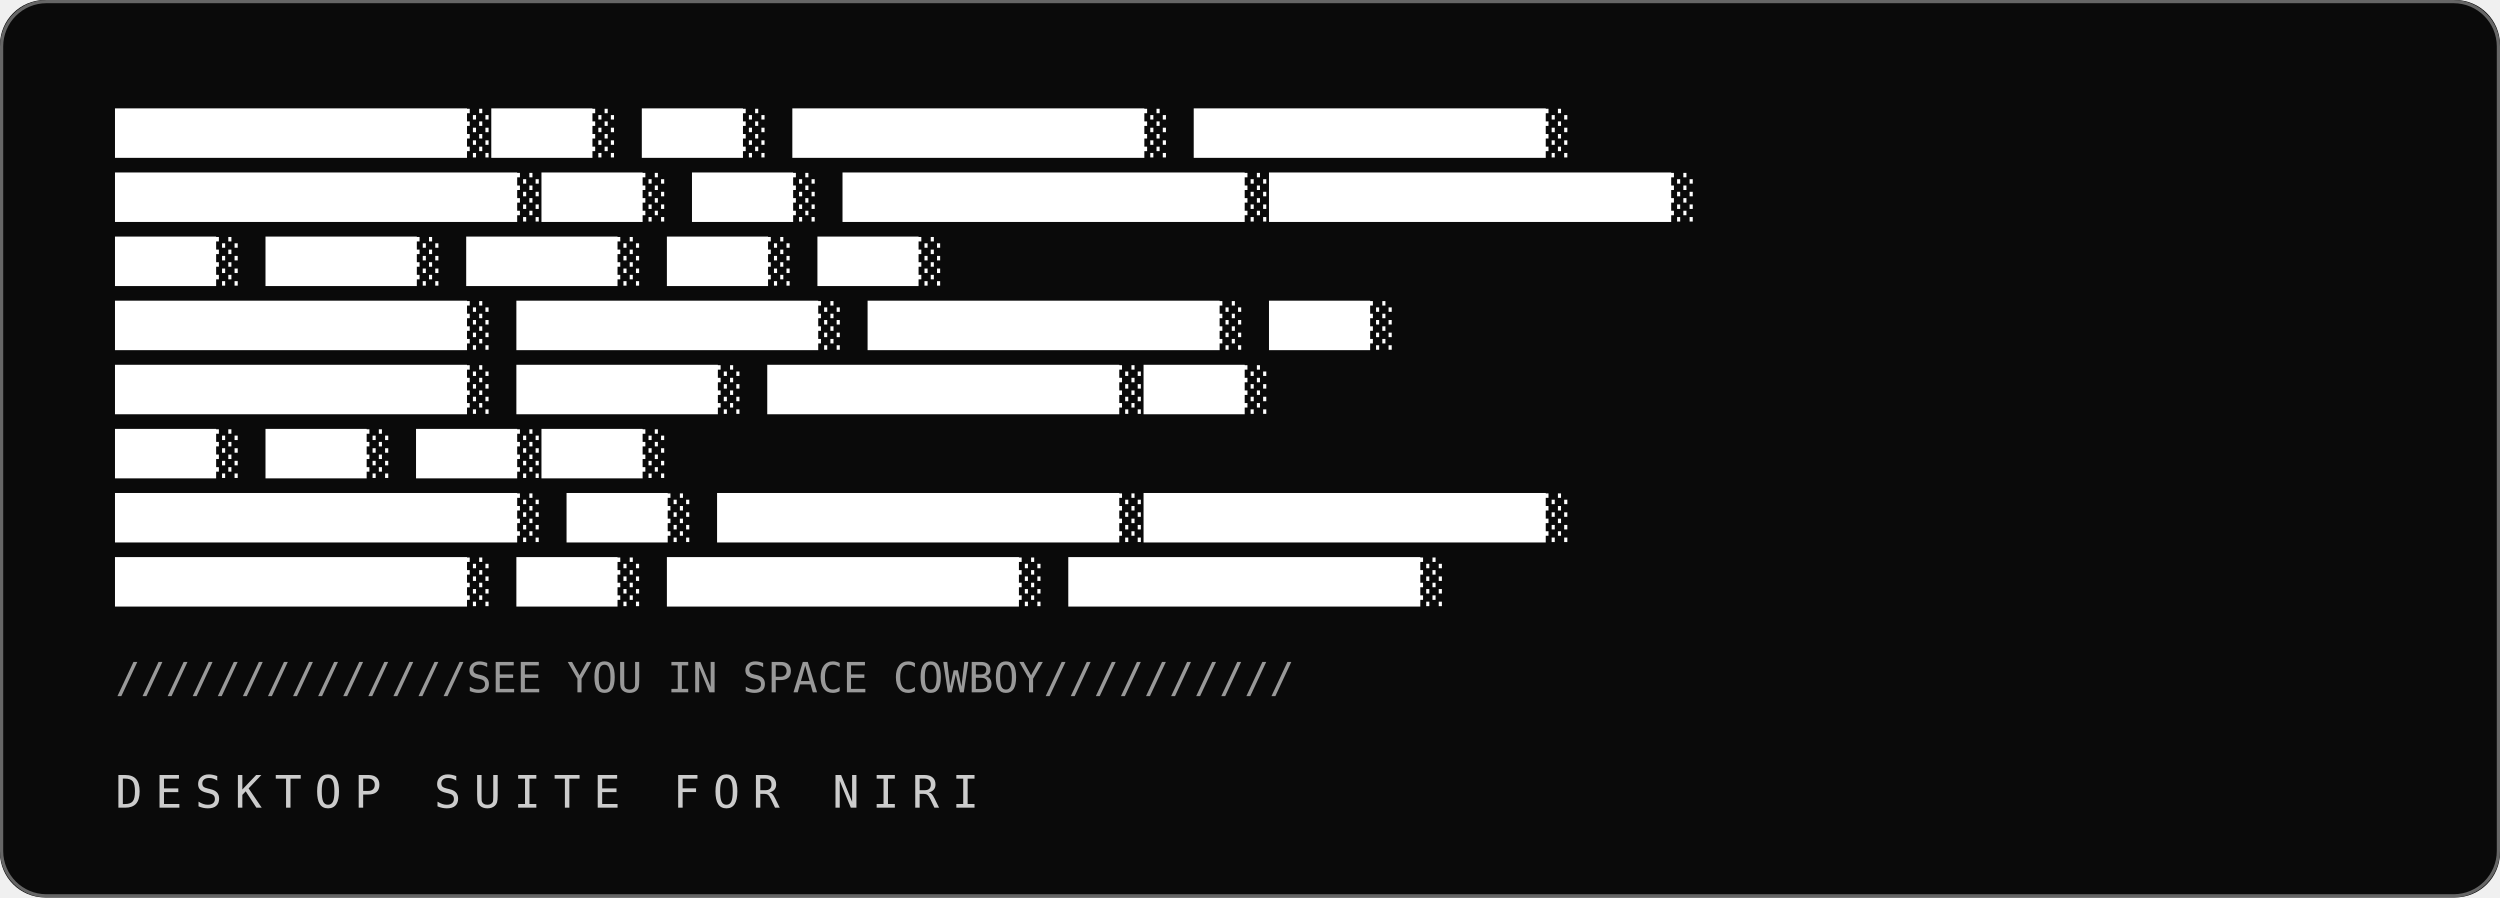
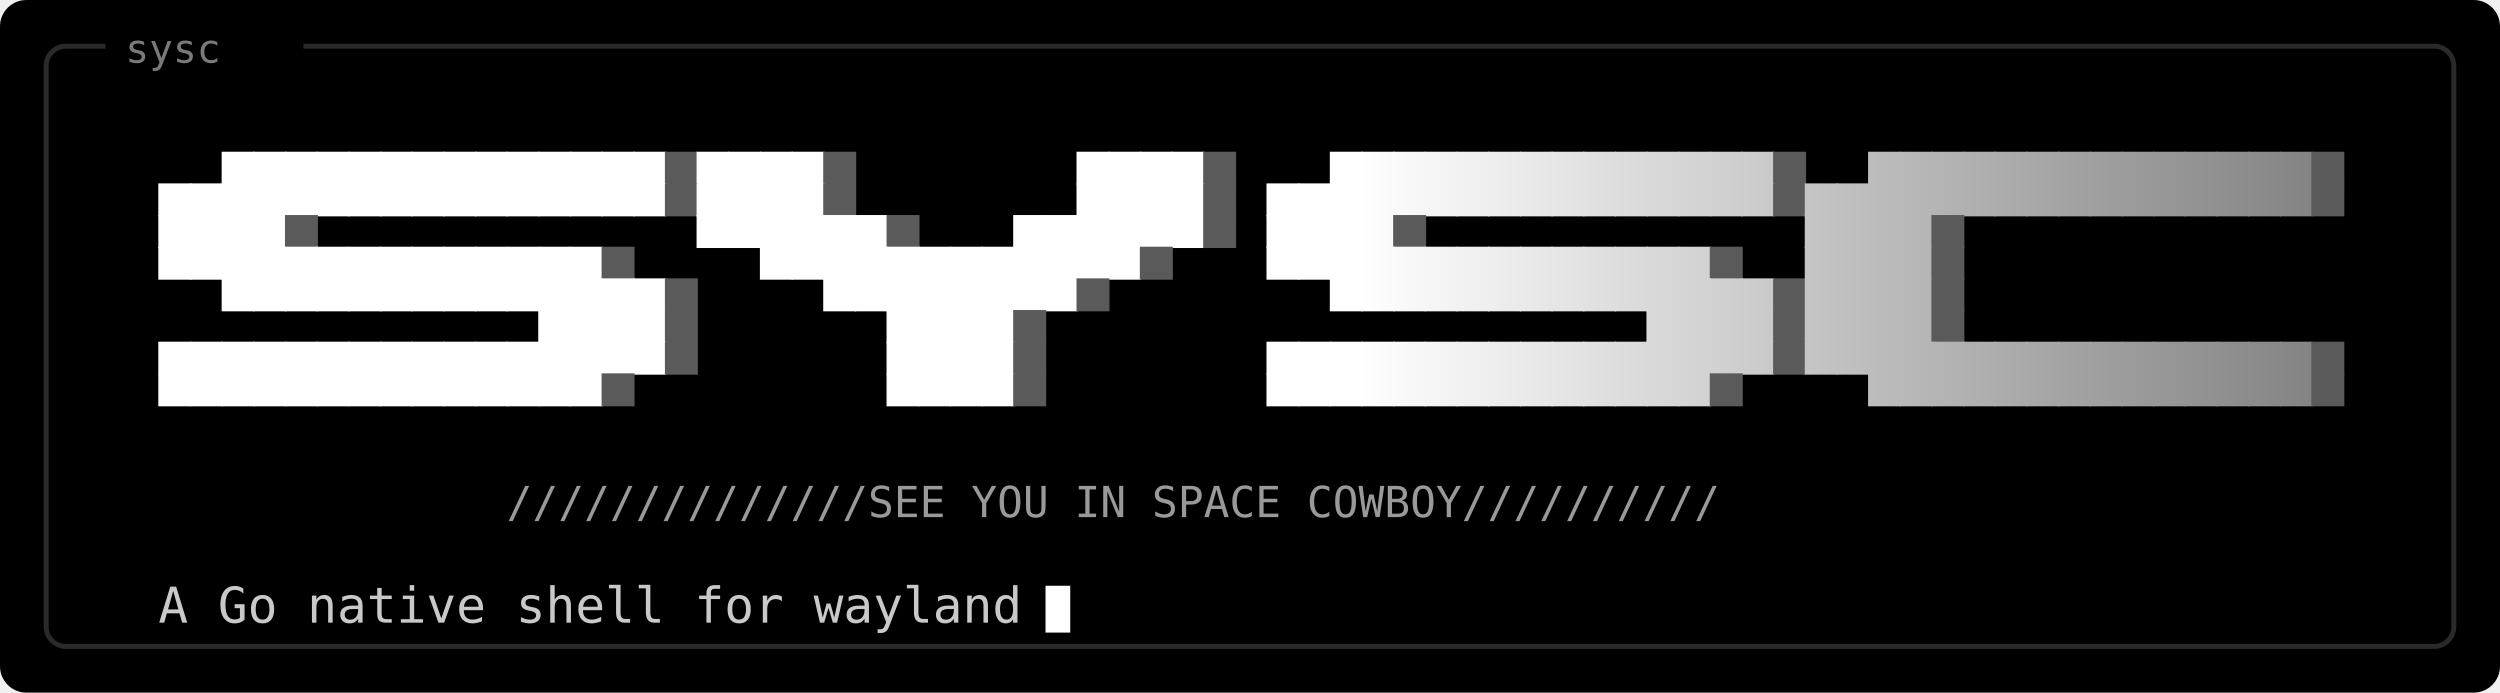
- <svg xmlns="http://www.w3.org/2000/svg" width="780" height="280" viewBox="0 0 780 280" role="img" aria-label="SYSC — desktop suite for Niri">
-   <rect width="780" height="280" rx="14" fill="#0a0a0a" />
-   <rect x="0.5" y="0.5" width="779" height="279" rx="14" fill="none" stroke="#666666" />
-   <g font-family="ui-monospace, SFMono-Regular, Menlo, Consolas, monospace" font-size="13" fill="#ffffff">
-     <text x="36" y="46">  ██████████████░████░       ████░   ██████████████░  ██████████████░</text>
-     <text x="36" y="66">████████████████░████░       ████░ ████████████████░████████████████░</text>
-     <text x="36" y="86">████░            ██████░   ██████░ ████░            ████░</text>
-     <text x="36" y="106">██████████████░    ████████████░   ██████████████░  ████░</text>
-     <text x="36" y="126">  ██████████████░    ████████░       ██████████████░████░</text>
-     <text x="36" y="146">            ████░      ████░                   ████░████░</text>
-     <text x="36" y="166">████████████████░      ████░       ████████████████░████████████████░</text>
-     <text x="36" y="186">██████████████░        ████░       ██████████████░    ██████████████░</text>
+ <svg xmlns="http://www.w3.org/2000/svg" viewBox="0 0 758 210" width="758" height="210" role="img" aria-label="SYSC — A Go native shell for wayland">
+   <style>
+     text { font-family: ui-monospace, "Cascadia Mono", Menlo, Consolas, monospace; white-space: pre; }
+     .sweep { transform-origin: 48px 0; transform: scaleX(0); animation: sweep 800ms cubic-bezier(0.16,1,0.3,1) 300ms forwards; }
+     .scan { animation: scan 3.8s cubic-bezier(0.45,0,0.55,1) 1.3s infinite; }
+     .cursor { animation: blink 1.1s steps(1) infinite; }
+     @keyframes sweep { to { transform: scaleX(1); } }
+     @keyframes scan { 0% { transform: translateX(0); opacity: 0; } 8% { opacity: 1; }
+       62% { transform: translateX(662px); opacity: 1; }
+       72%, 100% { transform: translateX(662px); opacity: 0; } }
+     @keyframes blink { 50% { opacity: 0; } }
+     @media (prefers-reduced-motion: reduce) {
+       .sweep { animation: none; transform: scaleX(1); }
+       .scan { animation: none; opacity: 0; }
+       .cursor { animation: none; }
+     }
+   </style>
+   <defs>
+     <linearGradient id="m" gradientUnits="userSpaceOnUse" x1="48" y1="0" x2="710" y2="0">
+       <stop offset="0" stop-color="#ffffff" />
+       <stop offset="0.55" stop-color="#ffffff" />
+       <stop offset="1" stop-color="#808080" />
+     </linearGradient>
+     <linearGradient id="scan_g" x1="0" y1="0" x2="1" y2="0">
+       <stop offset="0" stop-color="#fff" stop-opacity="0" />
+       <stop offset="0.55" stop-color="#fff" stop-opacity="1" />
+       <stop offset="1" stop-color="#fff" stop-opacity="0" />
+     </linearGradient>
+     <clipPath id="rc">
+       <rect x="48" y="130.8" width="662" height="2" />
+     </clipPath>
+   </defs>
+   <rect fill="#000000" x="0" y="0" width="758" height="210" rx="8" />
+   <rect fill="none" stroke="#2a2a2a" stroke-width="1.5" x="14" y="14" width="730" height="182" rx="6" />
+   <rect fill="#000000" x="32" y="8" width="60" height="12" />
+   <text fill="#7a7a7a" x="38" y="19" font-size="12" textLength="36" lengthAdjust="spacing" xml:space="preserve">sysc</text>
+   <g>
+     <rect x="67.20" y="46.00" width="10.00" height="10.00" fill="url(#m)" />
+     <rect x="76.80" y="46.00" width="10.00" height="10.00" fill="url(#m)" />
+     <rect x="86.40" y="46.00" width="10.00" height="10.00" fill="url(#m)" />
+     <rect x="96.00" y="46.00" width="10.00" height="10.00" fill="url(#m)" />
+     <rect x="105.60" y="46.00" width="10.00" height="10.00" fill="url(#m)" />
+     <rect x="115.20" y="46.00" width="10.00" height="10.00" fill="url(#m)" />
+     <rect x="124.80" y="46.00" width="10.00" height="10.00" fill="url(#m)" />
+     <rect x="134.40" y="46.00" width="10.00" height="10.00" fill="url(#m)" />
+     <rect x="144.00" y="46.00" width="10.00" height="10.00" fill="url(#m)" />
+     <rect x="153.60" y="46.00" width="10.00" height="10.00" fill="url(#m)" />
+     <rect x="163.20" y="46.00" width="10.00" height="10.00" fill="url(#m)" />
+     <rect x="172.80" y="46.00" width="10.00" height="10.00" fill="url(#m)" />
+     <rect x="182.40" y="46.00" width="10.00" height="10.00" fill="url(#m)" />
+     <rect x="192.00" y="46.00" width="10.00" height="10.00" fill="url(#m)" />
+     <rect x="201.60" y="46.00" width="10.00" height="10.00" fill="#5a5a5a" />
+     <rect x="211.20" y="46.00" width="10.00" height="10.00" fill="url(#m)" />
+     <rect x="220.80" y="46.00" width="10.00" height="10.00" fill="url(#m)" />
+     <rect x="230.40" y="46.00" width="10.00" height="10.00" fill="url(#m)" />
+     <rect x="240.00" y="46.00" width="10.00" height="10.00" fill="url(#m)" />
+     <rect x="249.60" y="46.00" width="10.00" height="10.00" fill="#5a5a5a" />
+     <rect x="326.40" y="46.00" width="10.00" height="10.00" fill="url(#m)" />
+     <rect x="336.00" y="46.00" width="10.00" height="10.00" fill="url(#m)" />
+     <rect x="345.60" y="46.00" width="10.00" height="10.00" fill="url(#m)" />
+     <rect x="355.20" y="46.00" width="10.00" height="10.00" fill="url(#m)" />
+     <rect x="364.80" y="46.00" width="10.00" height="10.00" fill="#5a5a5a" />
+     <rect x="403.20" y="46.00" width="10.00" height="10.00" fill="url(#m)" />
+     <rect x="412.80" y="46.00" width="10.00" height="10.00" fill="url(#m)" />
+     <rect x="422.40" y="46.00" width="10.00" height="10.00" fill="url(#m)" />
+     <rect x="432.00" y="46.00" width="10.00" height="10.00" fill="url(#m)" />
+     <rect x="441.60" y="46.00" width="10.00" height="10.00" fill="url(#m)" />
+     <rect x="451.20" y="46.00" width="10.00" height="10.00" fill="url(#m)" />
+     <rect x="460.80" y="46.00" width="10.00" height="10.00" fill="url(#m)" />
+     <rect x="470.40" y="46.00" width="10.00" height="10.00" fill="url(#m)" />
+     <rect x="480.00" y="46.00" width="10.00" height="10.00" fill="url(#m)" />
+     <rect x="489.60" y="46.00" width="10.00" height="10.00" fill="url(#m)" />
+     <rect x="499.20" y="46.00" width="10.00" height="10.00" fill="url(#m)" />
+     <rect x="508.80" y="46.00" width="10.00" height="10.00" fill="url(#m)" />
+     <rect x="518.40" y="46.00" width="10.00" height="10.00" fill="url(#m)" />
+     <rect x="528.00" y="46.00" width="10.00" height="10.00" fill="url(#m)" />
+     <rect x="537.60" y="46.00" width="10.00" height="10.00" fill="#5a5a5a" />
+     <rect x="566.40" y="46.00" width="10.00" height="10.00" fill="url(#m)" />
+     <rect x="576.00" y="46.00" width="10.00" height="10.00" fill="url(#m)" />
+     <rect x="585.60" y="46.00" width="10.00" height="10.00" fill="url(#m)" />
+     <rect x="595.20" y="46.00" width="10.00" height="10.00" fill="url(#m)" />
+     <rect x="604.80" y="46.00" width="10.00" height="10.00" fill="url(#m)" />
+     <rect x="614.40" y="46.00" width="10.00" height="10.00" fill="url(#m)" />
+     <rect x="624.00" y="46.00" width="10.00" height="10.00" fill="url(#m)" />
+     <rect x="633.60" y="46.00" width="10.00" height="10.00" fill="url(#m)" />
+     <rect x="643.20" y="46.00" width="10.00" height="10.00" fill="url(#m)" />
+     <rect x="652.80" y="46.00" width="10.00" height="10.00" fill="url(#m)" />
+     <rect x="662.40" y="46.00" width="10.00" height="10.00" fill="url(#m)" />
+     <rect x="672.00" y="46.00" width="10.00" height="10.00" fill="url(#m)" />
+     <rect x="681.60" y="46.00" width="10.00" height="10.00" fill="url(#m)" />
+     <rect x="691.20" y="46.00" width="10.00" height="10.00" fill="url(#m)" />
+     <rect x="700.80" y="46.00" width="10.00" height="10.00" fill="#5a5a5a" />
+     <rect x="48.00" y="55.60" width="10.00" height="10.00" fill="url(#m)" />
+     <rect x="57.60" y="55.60" width="10.00" height="10.00" fill="url(#m)" />
+     <rect x="67.20" y="55.60" width="10.00" height="10.00" fill="url(#m)" />
+     <rect x="76.80" y="55.60" width="10.00" height="10.00" fill="url(#m)" />
+     <rect x="86.40" y="55.60" width="10.00" height="10.00" fill="url(#m)" />
+     <rect x="96.00" y="55.60" width="10.00" height="10.00" fill="url(#m)" />
+     <rect x="105.60" y="55.60" width="10.00" height="10.00" fill="url(#m)" />
+     <rect x="115.20" y="55.60" width="10.00" height="10.00" fill="url(#m)" />
+     <rect x="124.80" y="55.60" width="10.00" height="10.00" fill="url(#m)" />
+     <rect x="134.40" y="55.60" width="10.00" height="10.00" fill="url(#m)" />
+     <rect x="144.00" y="55.60" width="10.00" height="10.00" fill="url(#m)" />
+     <rect x="153.60" y="55.60" width="10.00" height="10.00" fill="url(#m)" />
+     <rect x="163.20" y="55.60" width="10.00" height="10.00" fill="url(#m)" />
+     <rect x="172.80" y="55.60" width="10.00" height="10.00" fill="url(#m)" />
+     <rect x="182.40" y="55.60" width="10.00" height="10.00" fill="url(#m)" />
+     <rect x="192.00" y="55.60" width="10.00" height="10.00" fill="url(#m)" />
+     <rect x="201.60" y="55.60" width="10.00" height="10.00" fill="#5a5a5a" />
+     <rect x="211.20" y="55.60" width="10.00" height="10.00" fill="url(#m)" />
+     <rect x="220.80" y="55.60" width="10.00" height="10.00" fill="url(#m)" />
+     <rect x="230.40" y="55.60" width="10.00" height="10.00" fill="url(#m)" />
+     <rect x="240.00" y="55.60" width="10.00" height="10.00" fill="url(#m)" />
+     <rect x="249.60" y="55.60" width="10.00" height="10.00" fill="#5a5a5a" />
+     <rect x="326.40" y="55.60" width="10.00" height="10.00" fill="url(#m)" />
+     <rect x="336.00" y="55.60" width="10.00" height="10.00" fill="url(#m)" />
+     <rect x="345.60" y="55.60" width="10.00" height="10.00" fill="url(#m)" />
+     <rect x="355.20" y="55.60" width="10.00" height="10.00" fill="url(#m)" />
+     <rect x="364.80" y="55.60" width="10.00" height="10.00" fill="#5a5a5a" />
+     <rect x="384.00" y="55.60" width="10.00" height="10.00" fill="url(#m)" />
+     <rect x="393.60" y="55.60" width="10.00" height="10.00" fill="url(#m)" />
+     <rect x="403.20" y="55.60" width="10.00" height="10.00" fill="url(#m)" />
+     <rect x="412.80" y="55.60" width="10.00" height="10.00" fill="url(#m)" />
+     <rect x="422.40" y="55.60" width="10.00" height="10.00" fill="url(#m)" />
+     <rect x="432.00" y="55.60" width="10.00" height="10.00" fill="url(#m)" />
+     <rect x="441.60" y="55.60" width="10.00" height="10.00" fill="url(#m)" />
+     <rect x="451.20" y="55.60" width="10.00" height="10.00" fill="url(#m)" />
+     <rect x="460.80" y="55.60" width="10.00" height="10.00" fill="url(#m)" />
+     <rect x="470.40" y="55.60" width="10.00" height="10.00" fill="url(#m)" />
+     <rect x="480.00" y="55.60" width="10.00" height="10.00" fill="url(#m)" />
+     <rect x="489.60" y="55.60" width="10.00" height="10.00" fill="url(#m)" />
+     <rect x="499.20" y="55.60" width="10.00" height="10.00" fill="url(#m)" />
+     <rect x="508.80" y="55.60" width="10.00" height="10.00" fill="url(#m)" />
+     <rect x="518.40" y="55.60" width="10.00" height="10.00" fill="url(#m)" />
+     <rect x="528.00" y="55.60" width="10.00" height="10.00" fill="url(#m)" />
+     <rect x="537.60" y="55.60" width="10.00" height="10.00" fill="#5a5a5a" />
+     <rect x="547.20" y="55.60" width="10.00" height="10.00" fill="url(#m)" />
+     <rect x="556.80" y="55.60" width="10.00" height="10.00" fill="url(#m)" />
+     <rect x="566.40" y="55.60" width="10.00" height="10.00" fill="url(#m)" />
+     <rect x="576.00" y="55.60" width="10.00" height="10.00" fill="url(#m)" />
+     <rect x="585.60" y="55.60" width="10.00" height="10.00" fill="url(#m)" />
+     <rect x="595.20" y="55.60" width="10.00" height="10.00" fill="url(#m)" />
+     <rect x="604.80" y="55.60" width="10.00" height="10.00" fill="url(#m)" />
+     <rect x="614.40" y="55.60" width="10.00" height="10.00" fill="url(#m)" />
+     <rect x="624.00" y="55.60" width="10.00" height="10.00" fill="url(#m)" />
+     <rect x="633.60" y="55.60" width="10.00" height="10.00" fill="url(#m)" />
+     <rect x="643.20" y="55.60" width="10.00" height="10.00" fill="url(#m)" />
+     <rect x="652.80" y="55.60" width="10.00" height="10.00" fill="url(#m)" />
+     <rect x="662.40" y="55.60" width="10.00" height="10.00" fill="url(#m)" />
+     <rect x="672.00" y="55.60" width="10.00" height="10.00" fill="url(#m)" />
+     <rect x="681.60" y="55.60" width="10.00" height="10.00" fill="url(#m)" />
+     <rect x="691.20" y="55.60" width="10.00" height="10.00" fill="url(#m)" />
+     <rect x="700.80" y="55.60" width="10.00" height="10.00" fill="#5a5a5a" />
+     <rect x="48.00" y="65.20" width="10.00" height="10.00" fill="url(#m)" />
+     <rect x="57.60" y="65.20" width="10.00" height="10.00" fill="url(#m)" />
+     <rect x="67.20" y="65.20" width="10.00" height="10.00" fill="url(#m)" />
+     <rect x="76.80" y="65.20" width="10.00" height="10.00" fill="url(#m)" />
+     <rect x="86.40" y="65.20" width="10.00" height="10.00" fill="#5a5a5a" />
+     <rect x="211.20" y="65.20" width="10.00" height="10.00" fill="url(#m)" />
+     <rect x="220.80" y="65.20" width="10.00" height="10.00" fill="url(#m)" />
+     <rect x="230.40" y="65.20" width="10.00" height="10.00" fill="url(#m)" />
+     <rect x="240.00" y="65.20" width="10.00" height="10.00" fill="url(#m)" />
+     <rect x="249.60" y="65.20" width="10.00" height="10.00" fill="url(#m)" />
+     <rect x="259.20" y="65.20" width="10.00" height="10.00" fill="url(#m)" />
+     <rect x="268.80" y="65.20" width="10.00" height="10.00" fill="#5a5a5a" />
+     <rect x="307.20" y="65.20" width="10.00" height="10.00" fill="url(#m)" />
+     <rect x="316.80" y="65.20" width="10.00" height="10.00" fill="url(#m)" />
+     <rect x="326.40" y="65.20" width="10.00" height="10.00" fill="url(#m)" />
+     <rect x="336.00" y="65.20" width="10.00" height="10.00" fill="url(#m)" />
+     <rect x="345.60" y="65.20" width="10.00" height="10.00" fill="url(#m)" />
+     <rect x="355.20" y="65.20" width="10.00" height="10.00" fill="url(#m)" />
+     <rect x="364.80" y="65.20" width="10.00" height="10.00" fill="#5a5a5a" />
+     <rect x="384.00" y="65.20" width="10.00" height="10.00" fill="url(#m)" />
+     <rect x="393.60" y="65.20" width="10.00" height="10.00" fill="url(#m)" />
+     <rect x="403.20" y="65.20" width="10.00" height="10.00" fill="url(#m)" />
+     <rect x="412.80" y="65.20" width="10.00" height="10.00" fill="url(#m)" />
+     <rect x="422.40" y="65.20" width="10.00" height="10.00" fill="#5a5a5a" />
+     <rect x="547.20" y="65.20" width="10.00" height="10.00" fill="url(#m)" />
+     <rect x="556.80" y="65.20" width="10.00" height="10.00" fill="url(#m)" />
+     <rect x="566.40" y="65.20" width="10.00" height="10.00" fill="url(#m)" />
+     <rect x="576.00" y="65.20" width="10.00" height="10.00" fill="url(#m)" />
+     <rect x="585.60" y="65.20" width="10.00" height="10.00" fill="#5a5a5a" />
+     <rect x="48.00" y="74.80" width="10.00" height="10.00" fill="url(#m)" />
+     <rect x="57.60" y="74.80" width="10.00" height="10.00" fill="url(#m)" />
+     <rect x="67.20" y="74.80" width="10.00" height="10.00" fill="url(#m)" />
+     <rect x="76.80" y="74.80" width="10.00" height="10.00" fill="url(#m)" />
+     <rect x="86.40" y="74.80" width="10.00" height="10.00" fill="url(#m)" />
+     <rect x="96.00" y="74.80" width="10.00" height="10.00" fill="url(#m)" />
+     <rect x="105.60" y="74.80" width="10.00" height="10.00" fill="url(#m)" />
+     <rect x="115.20" y="74.80" width="10.00" height="10.00" fill="url(#m)" />
+     <rect x="124.80" y="74.80" width="10.00" height="10.00" fill="url(#m)" />
+     <rect x="134.40" y="74.80" width="10.00" height="10.00" fill="url(#m)" />
+     <rect x="144.00" y="74.80" width="10.00" height="10.00" fill="url(#m)" />
+     <rect x="153.60" y="74.80" width="10.00" height="10.00" fill="url(#m)" />
+     <rect x="163.20" y="74.80" width="10.00" height="10.00" fill="url(#m)" />
+     <rect x="172.80" y="74.80" width="10.00" height="10.00" fill="url(#m)" />
+     <rect x="182.40" y="74.80" width="10.00" height="10.00" fill="#5a5a5a" />
+     <rect x="230.40" y="74.80" width="10.00" height="10.00" fill="url(#m)" />
+     <rect x="240.00" y="74.80" width="10.00" height="10.00" fill="url(#m)" />
+     <rect x="249.60" y="74.80" width="10.00" height="10.00" fill="url(#m)" />
+     <rect x="259.20" y="74.80" width="10.00" height="10.00" fill="url(#m)" />
+     <rect x="268.80" y="74.80" width="10.00" height="10.00" fill="url(#m)" />
+     <rect x="278.40" y="74.80" width="10.00" height="10.00" fill="url(#m)" />
+     <rect x="288.00" y="74.80" width="10.00" height="10.00" fill="url(#m)" />
+     <rect x="297.60" y="74.80" width="10.00" height="10.00" fill="url(#m)" />
+     <rect x="307.20" y="74.80" width="10.00" height="10.00" fill="url(#m)" />
+     <rect x="316.80" y="74.80" width="10.00" height="10.00" fill="url(#m)" />
+     <rect x="326.40" y="74.80" width="10.00" height="10.00" fill="url(#m)" />
+     <rect x="336.00" y="74.80" width="10.00" height="10.00" fill="url(#m)" />
+     <rect x="345.60" y="74.80" width="10.00" height="10.00" fill="#5a5a5a" />
+     <rect x="384.00" y="74.80" width="10.00" height="10.00" fill="url(#m)" />
+     <rect x="393.60" y="74.80" width="10.00" height="10.00" fill="url(#m)" />
+     <rect x="403.20" y="74.80" width="10.00" height="10.00" fill="url(#m)" />
+     <rect x="412.80" y="74.80" width="10.00" height="10.00" fill="url(#m)" />
+     <rect x="422.40" y="74.80" width="10.00" height="10.00" fill="url(#m)" />
+     <rect x="432.00" y="74.80" width="10.00" height="10.00" fill="url(#m)" />
+     <rect x="441.60" y="74.80" width="10.00" height="10.00" fill="url(#m)" />
+     <rect x="451.20" y="74.80" width="10.00" height="10.00" fill="url(#m)" />
+     <rect x="460.80" y="74.80" width="10.00" height="10.00" fill="url(#m)" />
+     <rect x="470.40" y="74.80" width="10.00" height="10.00" fill="url(#m)" />
+     <rect x="480.00" y="74.80" width="10.00" height="10.00" fill="url(#m)" />
+     <rect x="489.60" y="74.80" width="10.00" height="10.00" fill="url(#m)" />
+     <rect x="499.20" y="74.80" width="10.00" height="10.00" fill="url(#m)" />
+     <rect x="508.80" y="74.80" width="10.00" height="10.00" fill="url(#m)" />
+     <rect x="518.40" y="74.80" width="10.00" height="10.00" fill="#5a5a5a" />
+     <rect x="547.20" y="74.80" width="10.00" height="10.00" fill="url(#m)" />
+     <rect x="556.80" y="74.80" width="10.00" height="10.00" fill="url(#m)" />
+     <rect x="566.40" y="74.80" width="10.00" height="10.00" fill="url(#m)" />
+     <rect x="576.00" y="74.80" width="10.00" height="10.00" fill="url(#m)" />
+     <rect x="585.60" y="74.80" width="10.00" height="10.00" fill="#5a5a5a" />
+     <rect x="67.20" y="84.40" width="10.00" height="10.00" fill="url(#m)" />
+     <rect x="76.80" y="84.40" width="10.00" height="10.00" fill="url(#m)" />
+     <rect x="86.40" y="84.40" width="10.00" height="10.00" fill="url(#m)" />
+     <rect x="96.00" y="84.40" width="10.00" height="10.00" fill="url(#m)" />
+     <rect x="105.60" y="84.40" width="10.00" height="10.00" fill="url(#m)" />
+     <rect x="115.20" y="84.40" width="10.00" height="10.00" fill="url(#m)" />
+     <rect x="124.80" y="84.40" width="10.00" height="10.00" fill="url(#m)" />
+     <rect x="134.40" y="84.40" width="10.00" height="10.00" fill="url(#m)" />
+     <rect x="144.00" y="84.40" width="10.00" height="10.00" fill="url(#m)" />
+     <rect x="153.60" y="84.40" width="10.00" height="10.00" fill="url(#m)" />
+     <rect x="163.20" y="84.40" width="10.00" height="10.00" fill="url(#m)" />
+     <rect x="172.80" y="84.40" width="10.00" height="10.00" fill="url(#m)" />
+     <rect x="182.40" y="84.40" width="10.00" height="10.00" fill="url(#m)" />
+     <rect x="192.00" y="84.40" width="10.00" height="10.00" fill="url(#m)" />
+     <rect x="201.60" y="84.40" width="10.00" height="10.00" fill="#5a5a5a" />
+     <rect x="249.60" y="84.40" width="10.00" height="10.00" fill="url(#m)" />
+     <rect x="259.20" y="84.40" width="10.00" height="10.00" fill="url(#m)" />
+     <rect x="268.80" y="84.40" width="10.00" height="10.00" fill="url(#m)" />
+     <rect x="278.40" y="84.40" width="10.00" height="10.00" fill="url(#m)" />
+     <rect x="288.00" y="84.40" width="10.00" height="10.00" fill="url(#m)" />
+     <rect x="297.60" y="84.40" width="10.00" height="10.00" fill="url(#m)" />
+     <rect x="307.20" y="84.40" width="10.00" height="10.00" fill="url(#m)" />
+     <rect x="316.80" y="84.40" width="10.00" height="10.00" fill="url(#m)" />
+     <rect x="326.40" y="84.40" width="10.00" height="10.00" fill="#5a5a5a" />
+     <rect x="403.20" y="84.40" width="10.00" height="10.00" fill="url(#m)" />
+     <rect x="412.80" y="84.40" width="10.00" height="10.00" fill="url(#m)" />
+     <rect x="422.40" y="84.40" width="10.00" height="10.00" fill="url(#m)" />
+     <rect x="432.00" y="84.40" width="10.00" height="10.00" fill="url(#m)" />
+     <rect x="441.60" y="84.40" width="10.00" height="10.00" fill="url(#m)" />
+     <rect x="451.20" y="84.40" width="10.00" height="10.00" fill="url(#m)" />
+     <rect x="460.80" y="84.40" width="10.00" height="10.00" fill="url(#m)" />
+     <rect x="470.40" y="84.40" width="10.00" height="10.00" fill="url(#m)" />
+     <rect x="480.00" y="84.40" width="10.00" height="10.00" fill="url(#m)" />
+     <rect x="489.60" y="84.40" width="10.00" height="10.00" fill="url(#m)" />
+     <rect x="499.20" y="84.40" width="10.00" height="10.00" fill="url(#m)" />
+     <rect x="508.80" y="84.40" width="10.00" height="10.00" fill="url(#m)" />
+     <rect x="518.40" y="84.40" width="10.00" height="10.00" fill="url(#m)" />
+     <rect x="528.00" y="84.40" width="10.00" height="10.00" fill="url(#m)" />
+     <rect x="537.60" y="84.40" width="10.00" height="10.00" fill="#5a5a5a" />
+     <rect x="547.20" y="84.40" width="10.00" height="10.00" fill="url(#m)" />
+     <rect x="556.80" y="84.40" width="10.00" height="10.00" fill="url(#m)" />
+     <rect x="566.40" y="84.40" width="10.00" height="10.00" fill="url(#m)" />
+     <rect x="576.00" y="84.40" width="10.00" height="10.00" fill="url(#m)" />
+     <rect x="585.60" y="84.40" width="10.00" height="10.00" fill="#5a5a5a" />
+     <rect x="163.20" y="94.00" width="10.00" height="10.00" fill="url(#m)" />
+     <rect x="172.80" y="94.00" width="10.00" height="10.00" fill="url(#m)" />
+     <rect x="182.40" y="94.00" width="10.00" height="10.00" fill="url(#m)" />
+     <rect x="192.00" y="94.00" width="10.00" height="10.00" fill="url(#m)" />
+     <rect x="201.60" y="94.00" width="10.00" height="10.00" fill="#5a5a5a" />
+     <rect x="268.80" y="94.00" width="10.00" height="10.00" fill="url(#m)" />
+     <rect x="278.40" y="94.00" width="10.00" height="10.00" fill="url(#m)" />
+     <rect x="288.00" y="94.00" width="10.00" height="10.00" fill="url(#m)" />
+     <rect x="297.60" y="94.00" width="10.00" height="10.00" fill="url(#m)" />
+     <rect x="307.20" y="94.00" width="10.00" height="10.00" fill="#5a5a5a" />
+     <rect x="499.20" y="94.00" width="10.00" height="10.00" fill="url(#m)" />
+     <rect x="508.80" y="94.00" width="10.00" height="10.00" fill="url(#m)" />
+     <rect x="518.40" y="94.00" width="10.00" height="10.00" fill="url(#m)" />
+     <rect x="528.00" y="94.00" width="10.00" height="10.00" fill="url(#m)" />
+     <rect x="537.60" y="94.00" width="10.00" height="10.00" fill="#5a5a5a" />
+     <rect x="547.20" y="94.00" width="10.00" height="10.00" fill="url(#m)" />
+     <rect x="556.80" y="94.00" width="10.00" height="10.00" fill="url(#m)" />
+     <rect x="566.40" y="94.00" width="10.00" height="10.00" fill="url(#m)" />
+     <rect x="576.00" y="94.00" width="10.00" height="10.00" fill="url(#m)" />
+     <rect x="585.60" y="94.00" width="10.00" height="10.00" fill="#5a5a5a" />
+     <rect x="48.00" y="103.60" width="10.00" height="10.00" fill="url(#m)" />
+     <rect x="57.60" y="103.60" width="10.00" height="10.00" fill="url(#m)" />
+     <rect x="67.20" y="103.60" width="10.00" height="10.00" fill="url(#m)" />
+     <rect x="76.80" y="103.60" width="10.00" height="10.00" fill="url(#m)" />
+     <rect x="86.40" y="103.60" width="10.00" height="10.00" fill="url(#m)" />
+     <rect x="96.00" y="103.60" width="10.00" height="10.00" fill="url(#m)" />
+     <rect x="105.60" y="103.60" width="10.00" height="10.00" fill="url(#m)" />
+     <rect x="115.20" y="103.60" width="10.00" height="10.00" fill="url(#m)" />
+     <rect x="124.80" y="103.60" width="10.00" height="10.00" fill="url(#m)" />
+     <rect x="134.40" y="103.60" width="10.00" height="10.00" fill="url(#m)" />
+     <rect x="144.00" y="103.60" width="10.00" height="10.00" fill="url(#m)" />
+     <rect x="153.60" y="103.60" width="10.00" height="10.00" fill="url(#m)" />
+     <rect x="163.20" y="103.60" width="10.00" height="10.00" fill="url(#m)" />
+     <rect x="172.80" y="103.60" width="10.00" height="10.00" fill="url(#m)" />
+     <rect x="182.40" y="103.60" width="10.00" height="10.00" fill="url(#m)" />
+     <rect x="192.00" y="103.60" width="10.00" height="10.00" fill="url(#m)" />
+     <rect x="201.60" y="103.60" width="10.00" height="10.00" fill="#5a5a5a" />
+     <rect x="268.80" y="103.60" width="10.00" height="10.00" fill="url(#m)" />
+     <rect x="278.40" y="103.60" width="10.00" height="10.00" fill="url(#m)" />
+     <rect x="288.00" y="103.60" width="10.00" height="10.00" fill="url(#m)" />
+     <rect x="297.60" y="103.60" width="10.00" height="10.00" fill="url(#m)" />
+     <rect x="307.20" y="103.60" width="10.00" height="10.00" fill="#5a5a5a" />
+     <rect x="384.00" y="103.60" width="10.00" height="10.00" fill="url(#m)" />
+     <rect x="393.60" y="103.60" width="10.00" height="10.00" fill="url(#m)" />
+     <rect x="403.20" y="103.60" width="10.00" height="10.00" fill="url(#m)" />
+     <rect x="412.80" y="103.60" width="10.00" height="10.00" fill="url(#m)" />
+     <rect x="422.40" y="103.60" width="10.00" height="10.00" fill="url(#m)" />
+     <rect x="432.00" y="103.60" width="10.00" height="10.00" fill="url(#m)" />
+     <rect x="441.60" y="103.60" width="10.00" height="10.00" fill="url(#m)" />
+     <rect x="451.20" y="103.60" width="10.00" height="10.00" fill="url(#m)" />
+     <rect x="460.80" y="103.60" width="10.00" height="10.00" fill="url(#m)" />
+     <rect x="470.40" y="103.60" width="10.00" height="10.00" fill="url(#m)" />
+     <rect x="480.00" y="103.60" width="10.00" height="10.00" fill="url(#m)" />
+     <rect x="489.60" y="103.60" width="10.00" height="10.00" fill="url(#m)" />
+     <rect x="499.20" y="103.60" width="10.00" height="10.00" fill="url(#m)" />
+     <rect x="508.80" y="103.60" width="10.00" height="10.00" fill="url(#m)" />
+     <rect x="518.40" y="103.60" width="10.00" height="10.00" fill="url(#m)" />
+     <rect x="528.00" y="103.60" width="10.00" height="10.00" fill="url(#m)" />
+     <rect x="537.60" y="103.60" width="10.00" height="10.00" fill="#5a5a5a" />
+     <rect x="547.20" y="103.60" width="10.00" height="10.00" fill="url(#m)" />
+     <rect x="556.80" y="103.60" width="10.00" height="10.00" fill="url(#m)" />
+     <rect x="566.40" y="103.60" width="10.00" height="10.00" fill="url(#m)" />
+     <rect x="576.00" y="103.60" width="10.00" height="10.00" fill="url(#m)" />
+     <rect x="585.60" y="103.60" width="10.00" height="10.00" fill="url(#m)" />
+     <rect x="595.20" y="103.60" width="10.00" height="10.00" fill="url(#m)" />
+     <rect x="604.80" y="103.60" width="10.00" height="10.00" fill="url(#m)" />
+     <rect x="614.40" y="103.60" width="10.00" height="10.00" fill="url(#m)" />
+     <rect x="624.00" y="103.60" width="10.00" height="10.00" fill="url(#m)" />
+     <rect x="633.60" y="103.60" width="10.00" height="10.00" fill="url(#m)" />
+     <rect x="643.20" y="103.60" width="10.00" height="10.00" fill="url(#m)" />
+     <rect x="652.80" y="103.60" width="10.00" height="10.00" fill="url(#m)" />
+     <rect x="662.40" y="103.60" width="10.00" height="10.00" fill="url(#m)" />
+     <rect x="672.00" y="103.60" width="10.00" height="10.00" fill="url(#m)" />
+     <rect x="681.60" y="103.60" width="10.00" height="10.00" fill="url(#m)" />
+     <rect x="691.20" y="103.60" width="10.00" height="10.00" fill="url(#m)" />
+     <rect x="700.80" y="103.60" width="10.00" height="10.00" fill="#5a5a5a" />
+     <rect x="48.00" y="113.20" width="10.00" height="10.00" fill="url(#m)" />
+     <rect x="57.60" y="113.20" width="10.00" height="10.00" fill="url(#m)" />
+     <rect x="67.20" y="113.20" width="10.00" height="10.00" fill="url(#m)" />
+     <rect x="76.80" y="113.20" width="10.00" height="10.00" fill="url(#m)" />
+     <rect x="86.40" y="113.20" width="10.00" height="10.00" fill="url(#m)" />
+     <rect x="96.00" y="113.20" width="10.00" height="10.00" fill="url(#m)" />
+     <rect x="105.60" y="113.20" width="10.00" height="10.00" fill="url(#m)" />
+     <rect x="115.20" y="113.20" width="10.00" height="10.00" fill="url(#m)" />
+     <rect x="124.80" y="113.20" width="10.00" height="10.00" fill="url(#m)" />
+     <rect x="134.40" y="113.20" width="10.00" height="10.00" fill="url(#m)" />
+     <rect x="144.00" y="113.20" width="10.00" height="10.00" fill="url(#m)" />
+     <rect x="153.60" y="113.20" width="10.00" height="10.00" fill="url(#m)" />
+     <rect x="163.20" y="113.20" width="10.00" height="10.00" fill="url(#m)" />
+     <rect x="172.80" y="113.20" width="10.00" height="10.00" fill="url(#m)" />
+     <rect x="182.40" y="113.20" width="10.00" height="10.00" fill="#5a5a5a" />
+     <rect x="268.80" y="113.20" width="10.00" height="10.00" fill="url(#m)" />
+     <rect x="278.40" y="113.20" width="10.00" height="10.00" fill="url(#m)" />
+     <rect x="288.00" y="113.20" width="10.00" height="10.00" fill="url(#m)" />
+     <rect x="297.60" y="113.20" width="10.00" height="10.00" fill="url(#m)" />
+     <rect x="307.20" y="113.20" width="10.00" height="10.00" fill="#5a5a5a" />
+     <rect x="384.00" y="113.20" width="10.00" height="10.00" fill="url(#m)" />
+     <rect x="393.60" y="113.20" width="10.00" height="10.00" fill="url(#m)" />
+     <rect x="403.20" y="113.20" width="10.00" height="10.00" fill="url(#m)" />
+     <rect x="412.80" y="113.20" width="10.00" height="10.00" fill="url(#m)" />
+     <rect x="422.40" y="113.20" width="10.00" height="10.00" fill="url(#m)" />
+     <rect x="432.00" y="113.20" width="10.00" height="10.00" fill="url(#m)" />
+     <rect x="441.60" y="113.20" width="10.00" height="10.00" fill="url(#m)" />
+     <rect x="451.20" y="113.20" width="10.00" height="10.00" fill="url(#m)" />
+     <rect x="460.80" y="113.20" width="10.00" height="10.00" fill="url(#m)" />
+     <rect x="470.40" y="113.20" width="10.00" height="10.00" fill="url(#m)" />
+     <rect x="480.00" y="113.20" width="10.00" height="10.00" fill="url(#m)" />
+     <rect x="489.60" y="113.20" width="10.00" height="10.00" fill="url(#m)" />
+     <rect x="499.20" y="113.20" width="10.00" height="10.00" fill="url(#m)" />
+     <rect x="508.80" y="113.20" width="10.00" height="10.00" fill="url(#m)" />
+     <rect x="518.40" y="113.20" width="10.00" height="10.00" fill="#5a5a5a" />
+     <rect x="566.40" y="113.20" width="10.00" height="10.00" fill="url(#m)" />
+     <rect x="576.00" y="113.20" width="10.00" height="10.00" fill="url(#m)" />
+     <rect x="585.60" y="113.20" width="10.00" height="10.00" fill="url(#m)" />
+     <rect x="595.20" y="113.20" width="10.00" height="10.00" fill="url(#m)" />
+     <rect x="604.80" y="113.20" width="10.00" height="10.00" fill="url(#m)" />
+     <rect x="614.40" y="113.20" width="10.00" height="10.00" fill="url(#m)" />
+     <rect x="624.00" y="113.20" width="10.00" height="10.00" fill="url(#m)" />
+     <rect x="633.60" y="113.20" width="10.00" height="10.00" fill="url(#m)" />
+     <rect x="643.20" y="113.20" width="10.00" height="10.00" fill="url(#m)" />
+     <rect x="652.80" y="113.20" width="10.00" height="10.00" fill="url(#m)" />
+     <rect x="662.40" y="113.20" width="10.00" height="10.00" fill="url(#m)" />
+     <rect x="672.00" y="113.20" width="10.00" height="10.00" fill="url(#m)" />
+     <rect x="681.60" y="113.20" width="10.00" height="10.00" fill="url(#m)" />
+     <rect x="691.20" y="113.20" width="10.00" height="10.00" fill="url(#m)" />
+     <rect x="700.80" y="113.20" width="10.00" height="10.00" fill="#5a5a5a" />
  </g>
-   <text x="36" y="216" font-family="ui-monospace, SFMono-Regular, Menlo, Consolas, monospace" font-size="13" fill="#999999">           //////////////SEE YOU IN SPACE COWBOY//////////</text>
-   <text x="36" y="252" font-family="ui-monospace, SFMono-Regular, Menlo, Consolas, monospace" font-size="14" letter-spacing="4" fill="#cccccc">DESKTOP SUITE FOR NIRI</text>
+   <rect class="sweep" x="48" y="130.8" width="662" height="2" fill="#808080" opacity="0.45" />
+   <g clip-path="url(#rc)">
+     <rect class="scan" x="-102" y="130.8" width="150" height="2" fill="url(#scan_g)" />
+   </g>
+   <text fill="#999999" x="153.60" y="156.8" font-size="13" textLength="451.20" lengthAdjust="spacing" xml:space="preserve">//////////////SEE YOU IN SPACE COWBOY//////////</text>
+   <text fill="#c9c9c9" x="48" y="188.8" font-size="15" textLength="261" lengthAdjust="spacing" xml:space="preserve">A Go native shell for wayland</text>
+   <rect class="cursor" fill="#ffffff" x="317" y="177.6" width="7.5" height="14.2" />
</svg>
